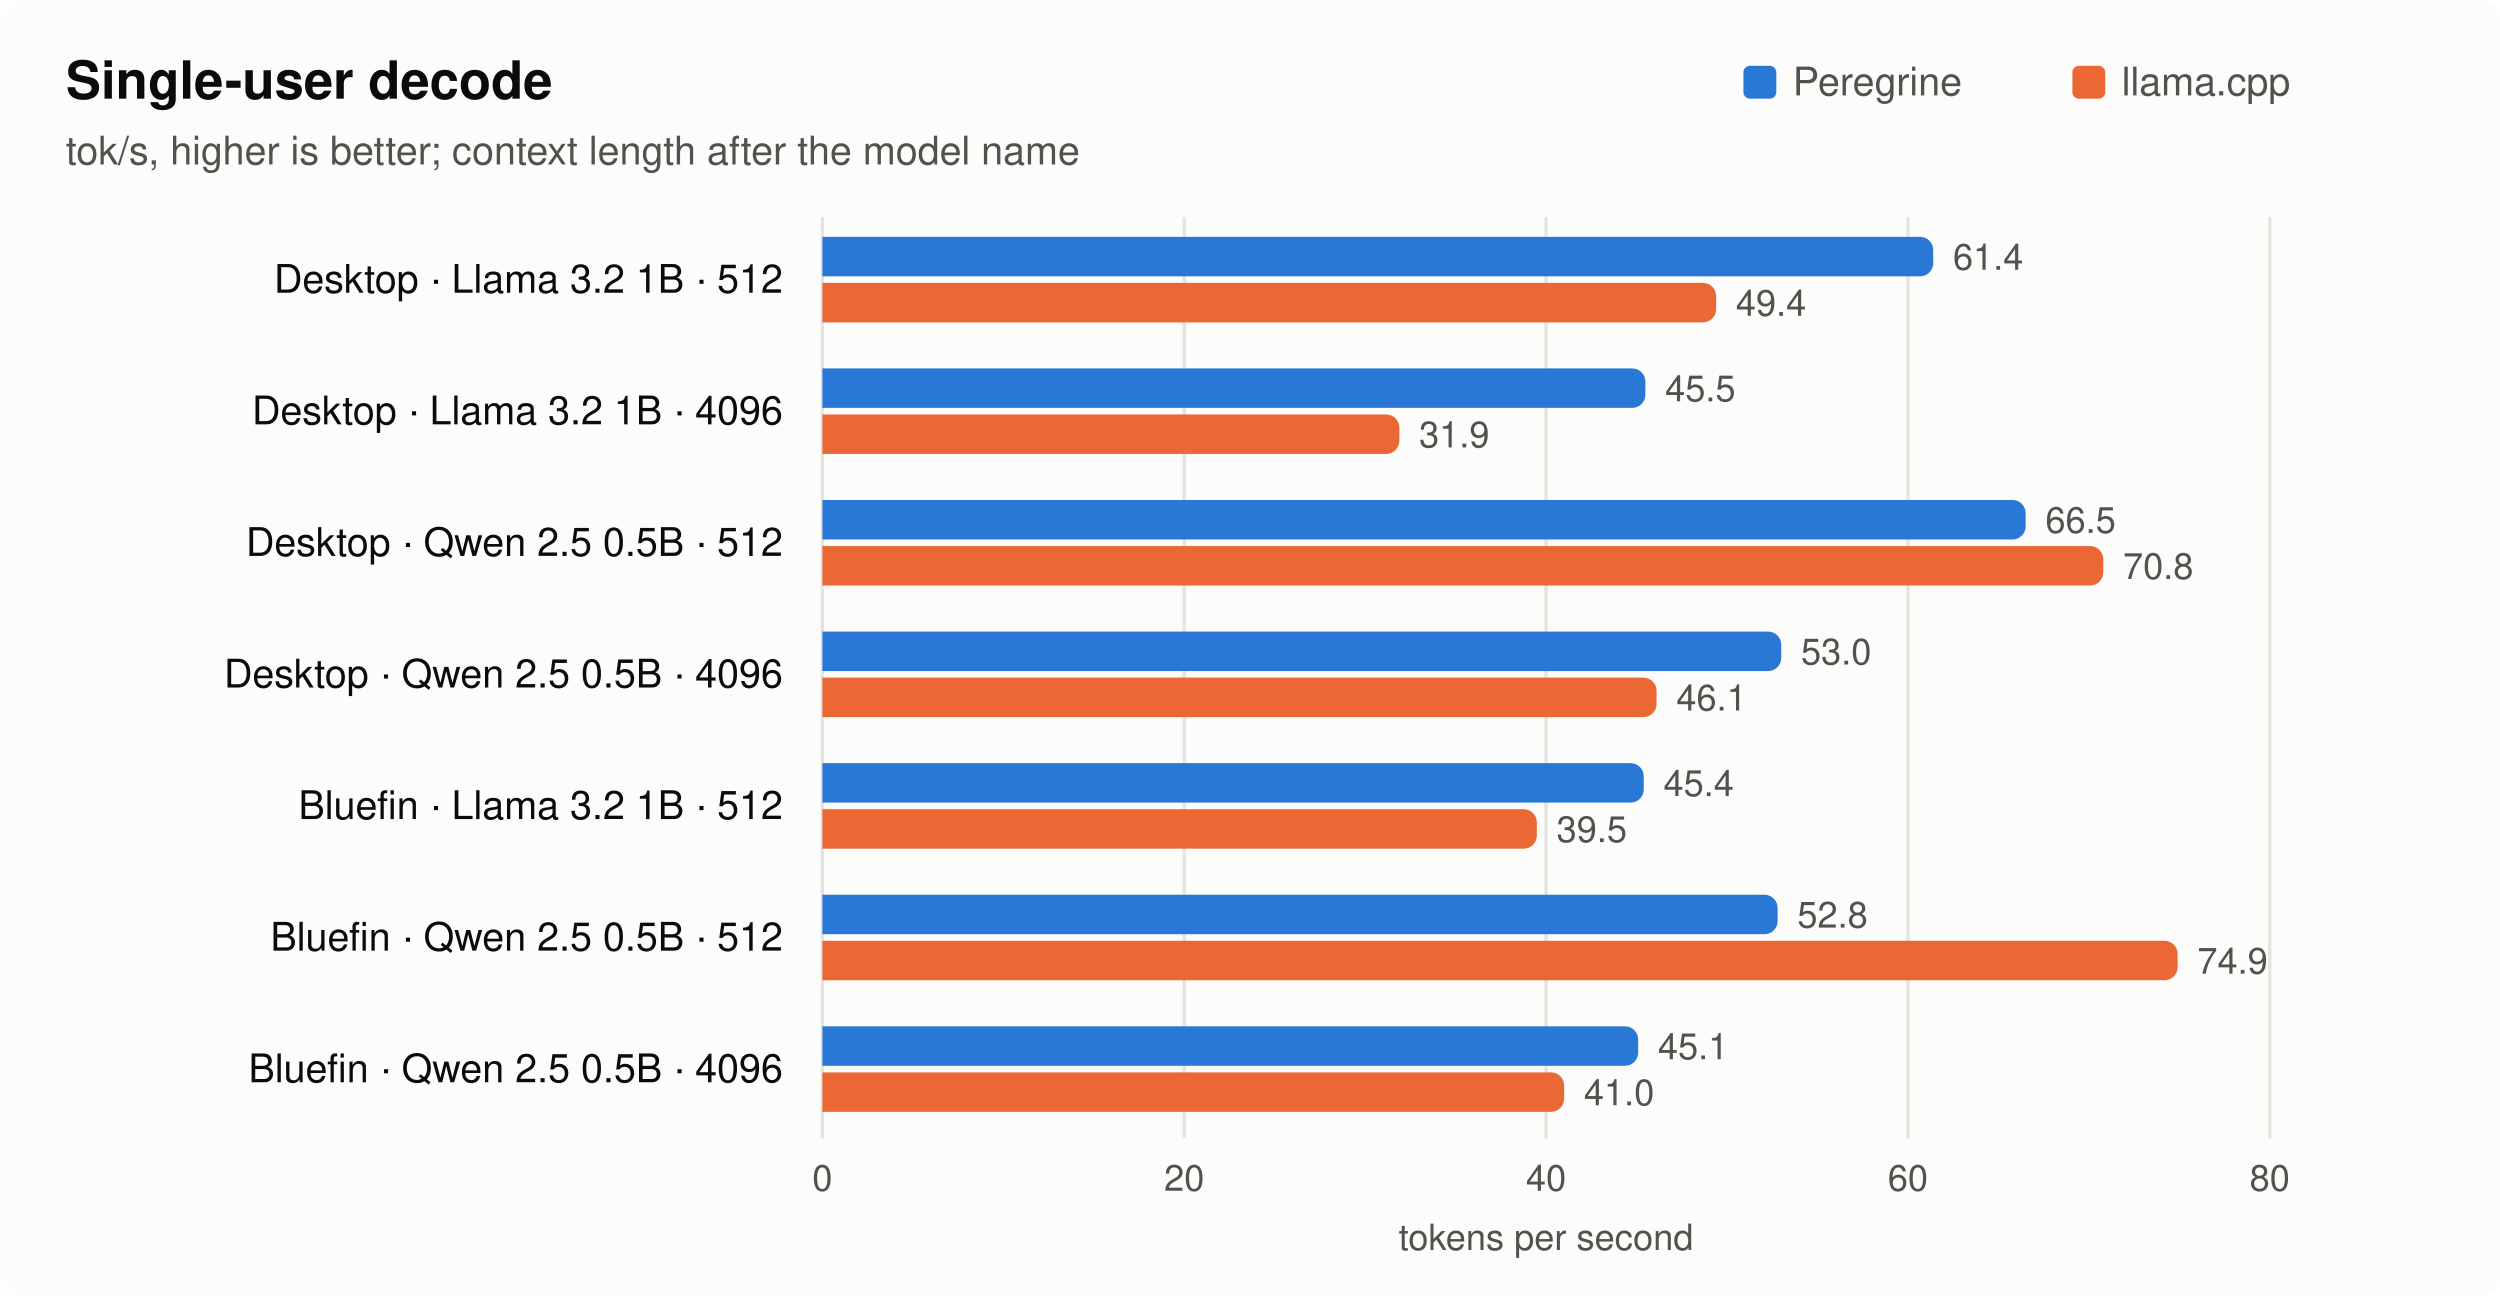
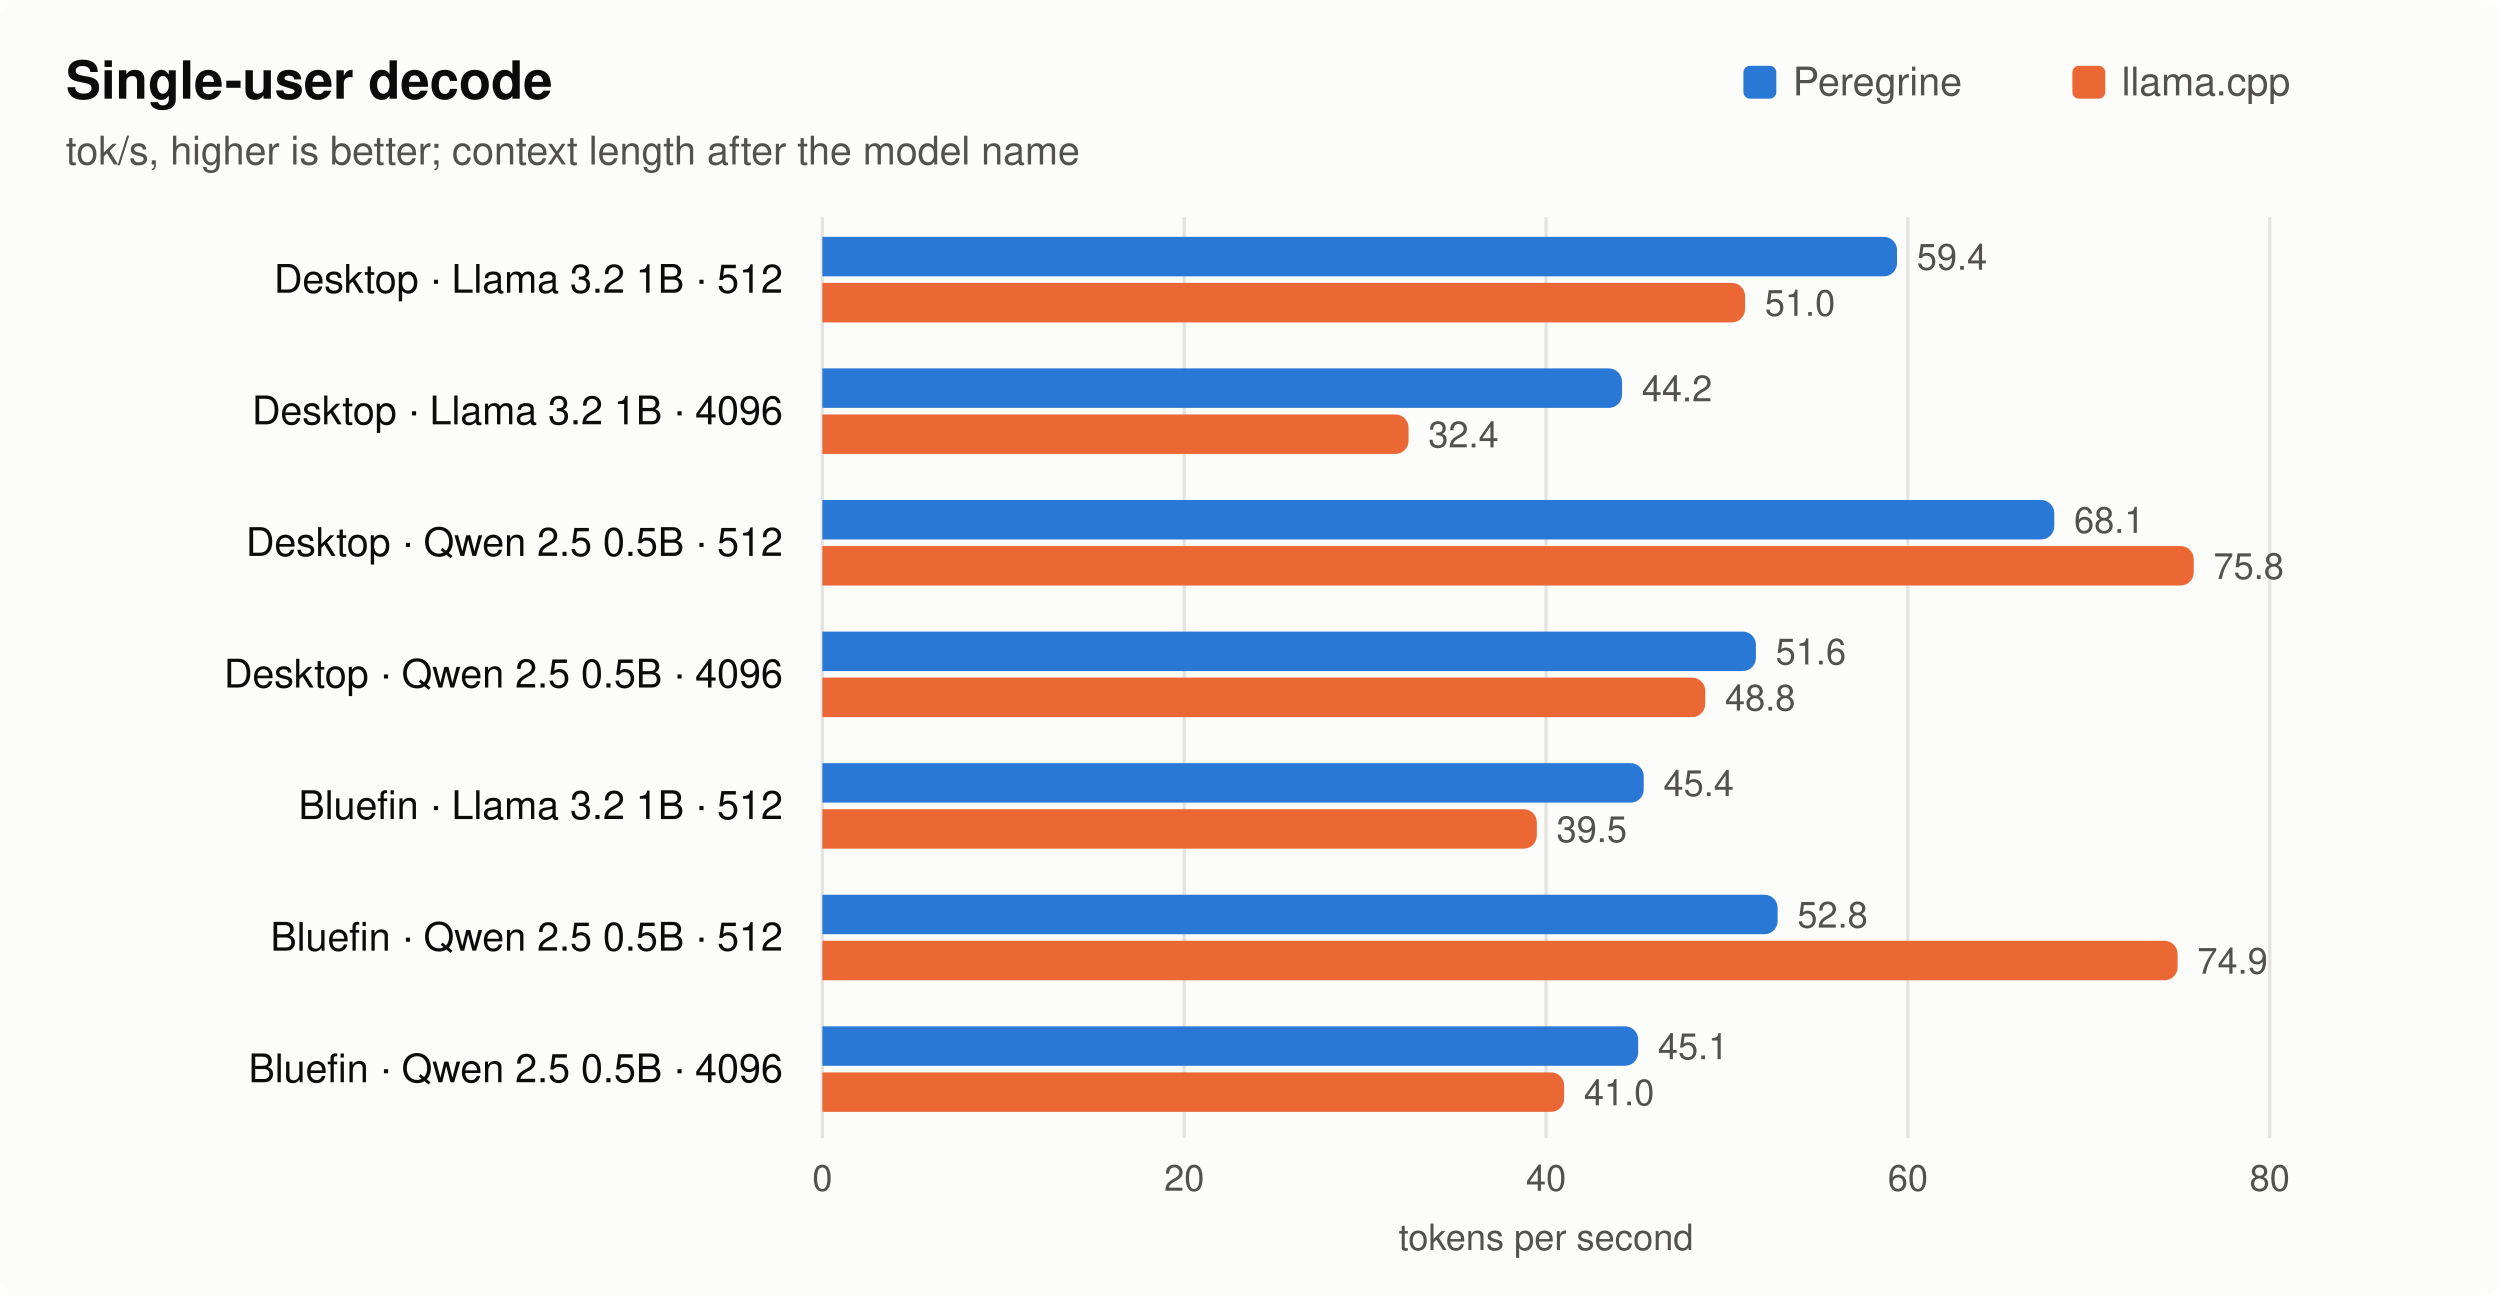
<svg xmlns="http://www.w3.org/2000/svg" width="760" height="394" viewBox="0 0 760 394" role="img" aria-label="Single-user decode">
  <style>
  .surface { fill: #fcfcfb; }
  .t1 { fill: #0b0b0b; } .t2 { fill: #52514e; }
  .grid { stroke: #e4e3df; } .ref { stroke: #52514e; }
  .s1 { fill: #2a78d6; } .s2 { fill: #eb6834; }
  .gap { stroke: #fcfcfb; }
  text { font-family: -apple-system, BlinkMacSystemFont, "Segoe UI", Helvetica, Arial, sans-serif; }
  @media (prefers-color-scheme: dark) {
    .surface { fill: #1a1a19; }
    .t1 { fill: #f0efec; } .t2 { fill: #c3c2b7; }
    .grid { stroke: #383835; } .ref { stroke: #c3c2b7; }
    .s1 { fill: #3987e5; } .s2 { fill: #d95926; }
    .gap { stroke: #1a1a19; }
  }
</style>
  <rect class="surface" width="760" height="394" rx="6" />
  <text class="t1" x="20" y="30" font-size="16" font-weight="600">Single-user decode</text>
  <text class="t2" x="20" y="50" font-size="12">tok/s, higher is better; context length after the model name</text>
  <rect class="s1" x="530" y="20" width="10" height="10" rx="2" />
  <text class="t2" x="545" y="29" font-size="12">Peregrine</text>
  <rect class="s2" x="630" y="20" width="10" height="10" rx="2" />
  <text class="t2" x="645" y="29" font-size="12">llama.cpp</text>
  <line class="grid" x1="250.0" y1="66" x2="250.0" y2="346" stroke-width="1" />
  <text class="t2" x="250.0" y="362" font-size="11" text-anchor="middle">0</text>
  <line class="grid" x1="360.0" y1="66" x2="360.0" y2="346" stroke-width="1" />
  <text class="t2" x="360.0" y="362" font-size="11" text-anchor="middle">20</text>
  <line class="grid" x1="470.0" y1="66" x2="470.0" y2="346" stroke-width="1" />
  <text class="t2" x="470.0" y="362" font-size="11" text-anchor="middle">40</text>
  <line class="grid" x1="580.0" y1="66" x2="580.0" y2="346" stroke-width="1" />
  <text class="t2" x="580.0" y="362" font-size="11" text-anchor="middle">60</text>
  <line class="grid" x1="690.0" y1="66" x2="690.0" y2="346" stroke-width="1" />
  <text class="t2" x="690.0" y="362" font-size="11" text-anchor="middle">80</text>
  <text class="t1" x="238" y="89.0" font-size="12" text-anchor="end">Desktop · Llama 3.2 1B · 512</text>
-   <path class="s1" d="M250.0,72.0 H583.7 A4.0,4.0 0 0 1 587.7,76.0 V80.0 A4.0,4.0 0 0 1 583.7,84.0 H250.0 Z" />
-   <text class="t2" x="593.7" y="82" font-size="11">61.4</text>
-   <path class="s2" d="M250.0,86.0 H517.7 A4.0,4.0 0 0 1 521.7,90.0 V94.0 A4.0,4.0 0 0 1 517.7,98.0 H250.0 Z" />
-   <text class="t2" x="527.7" y="96" font-size="11">49.4</text>
+   <path class="s1" d="M250.0,72.0 H572.7 A4.0,4.0 0 0 1 576.7,76.0 V80.0 A4.0,4.0 0 0 1 572.7,84.0 H250.0 Z" />
+   <text class="t2" x="582.7" y="82" font-size="11">59.4</text>
+   <path class="s2" d="M250.0,86.0 H526.5 A4.0,4.0 0 0 1 530.5,90.0 V94.0 A4.0,4.0 0 0 1 526.5,98.0 H250.0 Z" />
+   <text class="t2" x="536.5" y="96" font-size="11">51.0</text>
  <text class="t1" x="238" y="129.0" font-size="12" text-anchor="end">Desktop · Llama 3.2 1B · 4096</text>
-   <path class="s1" d="M250.0,112.0 H496.2 A4.0,4.0 0 0 1 500.2,116.0 V120.0 A4.0,4.0 0 0 1 496.2,124.0 H250.0 Z" />
-   <text class="t2" x="506.2" y="122" font-size="11">45.5</text>
-   <path class="s2" d="M250.0,126.0 H421.4 A4.0,4.0 0 0 1 425.4,130.0 V134.0 A4.0,4.0 0 0 1 421.4,138.0 H250.0 Z" />
-   <text class="t2" x="431.4" y="136" font-size="11">31.9</text>
+   <path class="s1" d="M250.0,112.0 H489.1 A4.0,4.0 0 0 1 493.1,116.0 V120.0 A4.0,4.0 0 0 1 489.1,124.0 H250.0 Z" />
+   <text class="t2" x="499.1" y="122" font-size="11">44.2</text>
+   <path class="s2" d="M250.0,126.0 H424.2 A4.0,4.0 0 0 1 428.2,130.0 V134.0 A4.0,4.0 0 0 1 424.2,138.0 H250.0 Z" />
+   <text class="t2" x="434.2" y="136" font-size="11">32.4</text>
  <text class="t1" x="238" y="169.0" font-size="12" text-anchor="end">Desktop · Qwen 2.5 0.5B · 512</text>
-   <path class="s1" d="M250.0,152.0 H611.8 A4.0,4.0 0 0 1 615.8,156.0 V160.0 A4.0,4.0 0 0 1 611.8,164.0 H250.0 Z" />
-   <text class="t2" x="621.8" y="162" font-size="11">66.5</text>
-   <path class="s2" d="M250.0,166.0 H635.4 A4.0,4.0 0 0 1 639.4,170.0 V174.0 A4.0,4.0 0 0 1 635.4,178.0 H250.0 Z" />
-   <text class="t2" x="645.4" y="176" font-size="11">70.8</text>
+   <path class="s1" d="M250.0,152.0 H620.5 A4.0,4.0 0 0 1 624.5,156.0 V160.0 A4.0,4.0 0 0 1 620.5,164.0 H250.0 Z" />
+   <text class="t2" x="630.5" y="162" font-size="11">68.1</text>
+   <path class="s2" d="M250.0,166.0 H662.9 A4.0,4.0 0 0 1 666.9,170.0 V174.0 A4.0,4.0 0 0 1 662.9,178.0 H250.0 Z" />
+   <text class="t2" x="672.9" y="176" font-size="11">75.8</text>
  <text class="t1" x="238" y="209.0" font-size="12" text-anchor="end">Desktop · Qwen 2.5 0.5B · 4096</text>
-   <path class="s1" d="M250.0,192.0 H537.5 A4.0,4.0 0 0 1 541.5,196.0 V200.0 A4.0,4.0 0 0 1 537.5,204.0 H250.0 Z" />
-   <text class="t2" x="547.5" y="202" font-size="11">53.0</text>
-   <path class="s2" d="M250.0,206.0 H499.6 A4.0,4.0 0 0 1 503.6,210.0 V214.0 A4.0,4.0 0 0 1 499.6,218.0 H250.0 Z" />
-   <text class="t2" x="509.6" y="216" font-size="11">46.1</text>
+   <path class="s1" d="M250.0,192.0 H529.8 A4.0,4.0 0 0 1 533.8,196.0 V200.0 A4.0,4.0 0 0 1 529.8,204.0 H250.0 Z" />
+   <text class="t2" x="539.8" y="202" font-size="11">51.6</text>
+   <path class="s2" d="M250.0,206.0 H514.4 A4.0,4.0 0 0 1 518.4,210.0 V214.0 A4.0,4.0 0 0 1 514.4,218.0 H250.0 Z" />
+   <text class="t2" x="524.4" y="216" font-size="11">48.8</text>
  <text class="t1" x="238" y="249.0" font-size="12" text-anchor="end">Bluefin · Llama 3.2 1B · 512</text>
  <path class="s1" d="M250.0,232.0 H495.7 A4.0,4.0 0 0 1 499.7,236.0 V240.0 A4.0,4.0 0 0 1 495.7,244.0 H250.0 Z" />
  <text class="t2" x="505.7" y="242" font-size="11">45.4</text>
  <path class="s2" d="M250.0,246.0 H463.2 A4.0,4.0 0 0 1 467.2,250.0 V254.0 A4.0,4.0 0 0 1 463.2,258.0 H250.0 Z" />
  <text class="t2" x="473.2" y="256" font-size="11">39.5</text>
  <text class="t1" x="238" y="289.0" font-size="12" text-anchor="end">Bluefin · Qwen 2.5 0.5B · 512</text>
  <path class="s1" d="M250.0,272.0 H536.4 A4.0,4.0 0 0 1 540.4,276.0 V280.0 A4.0,4.0 0 0 1 536.4,284.0 H250.0 Z" />
  <text class="t2" x="546.4" y="282" font-size="11">52.8</text>
  <path class="s2" d="M250.0,286.0 H658.0 A4.0,4.0 0 0 1 662.0,290.0 V294.0 A4.0,4.0 0 0 1 658.0,298.0 H250.0 Z" />
  <text class="t2" x="668.0" y="296" font-size="11">74.9</text>
  <text class="t1" x="238" y="329.0" font-size="12" text-anchor="end">Bluefin · Qwen 2.5 0.5B · 4096</text>
  <path class="s1" d="M250.0,312.0 H494.0 A4.0,4.0 0 0 1 498.0,316.0 V320.0 A4.0,4.0 0 0 1 494.0,324.0 H250.0 Z" />
  <text class="t2" x="504.0" y="322" font-size="11">45.1</text>
  <path class="s2" d="M250.0,326.0 H471.5 A4.0,4.0 0 0 1 475.5,330.0 V334.0 A4.0,4.0 0 0 1 471.5,338.0 H250.0 Z" />
  <text class="t2" x="481.5" y="336" font-size="11">41.0</text>
  <text class="t2" x="470.0" y="380" font-size="11" text-anchor="middle">tokens per second</text>
</svg>
